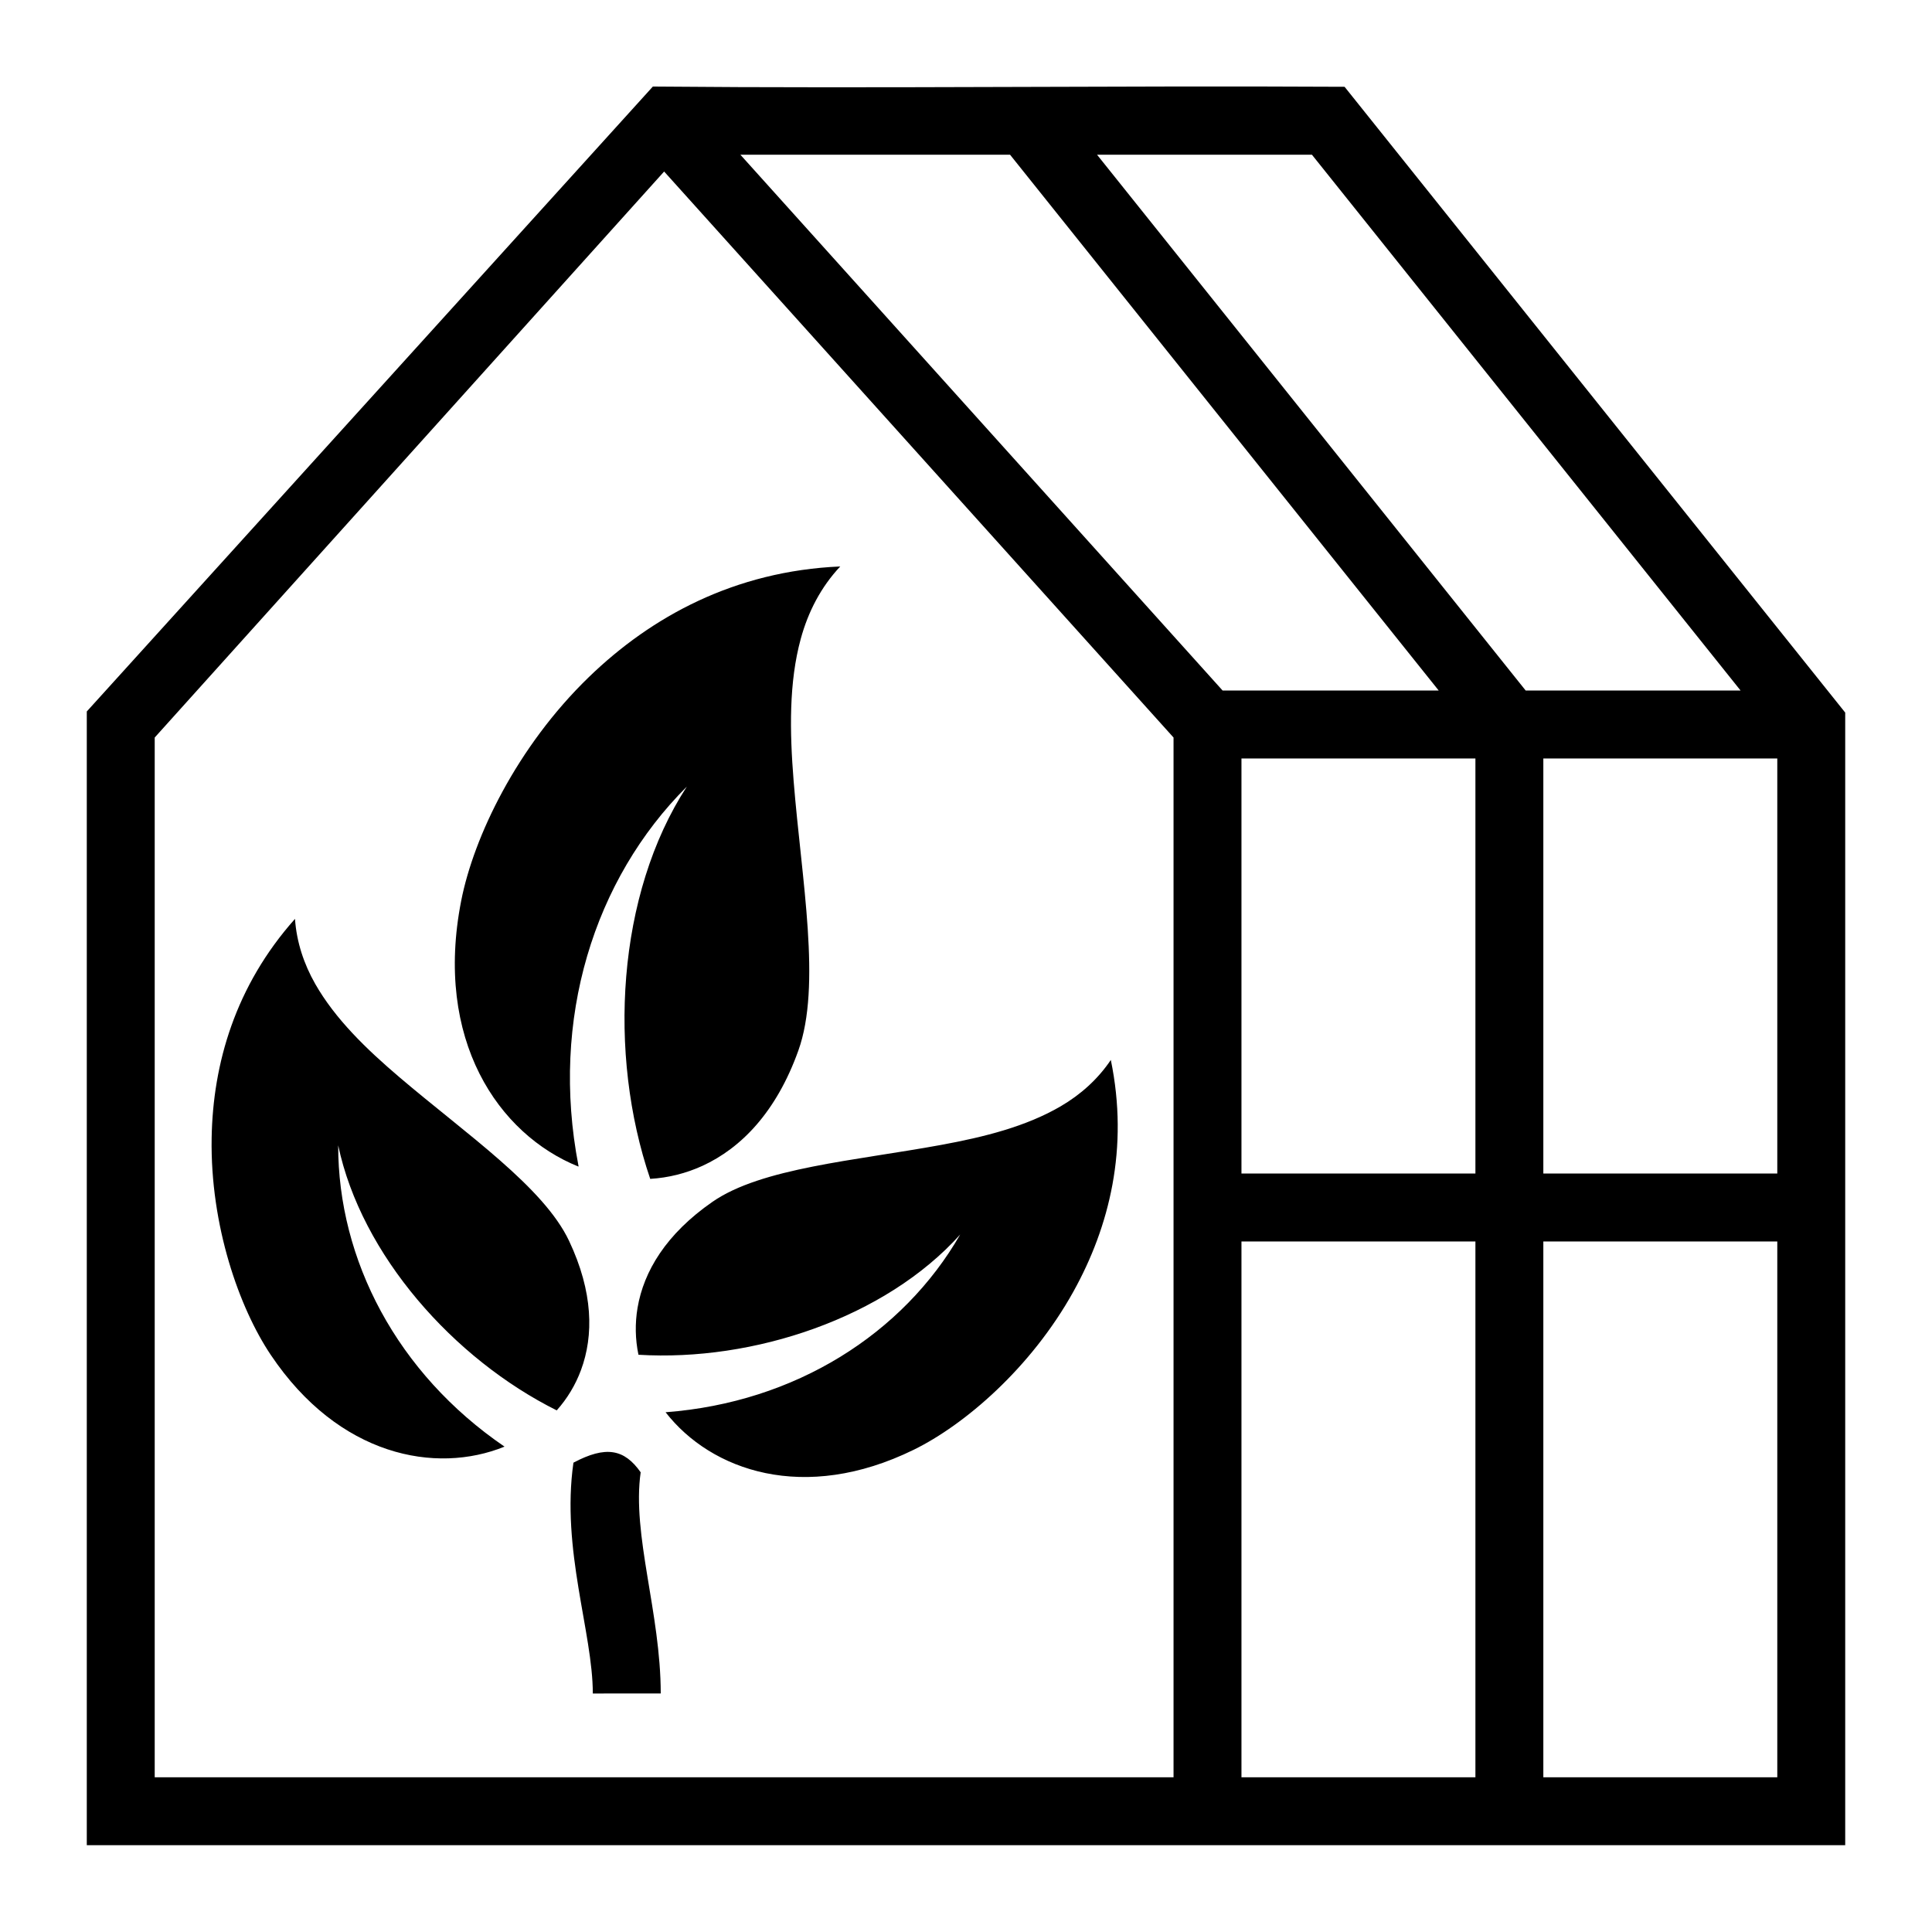
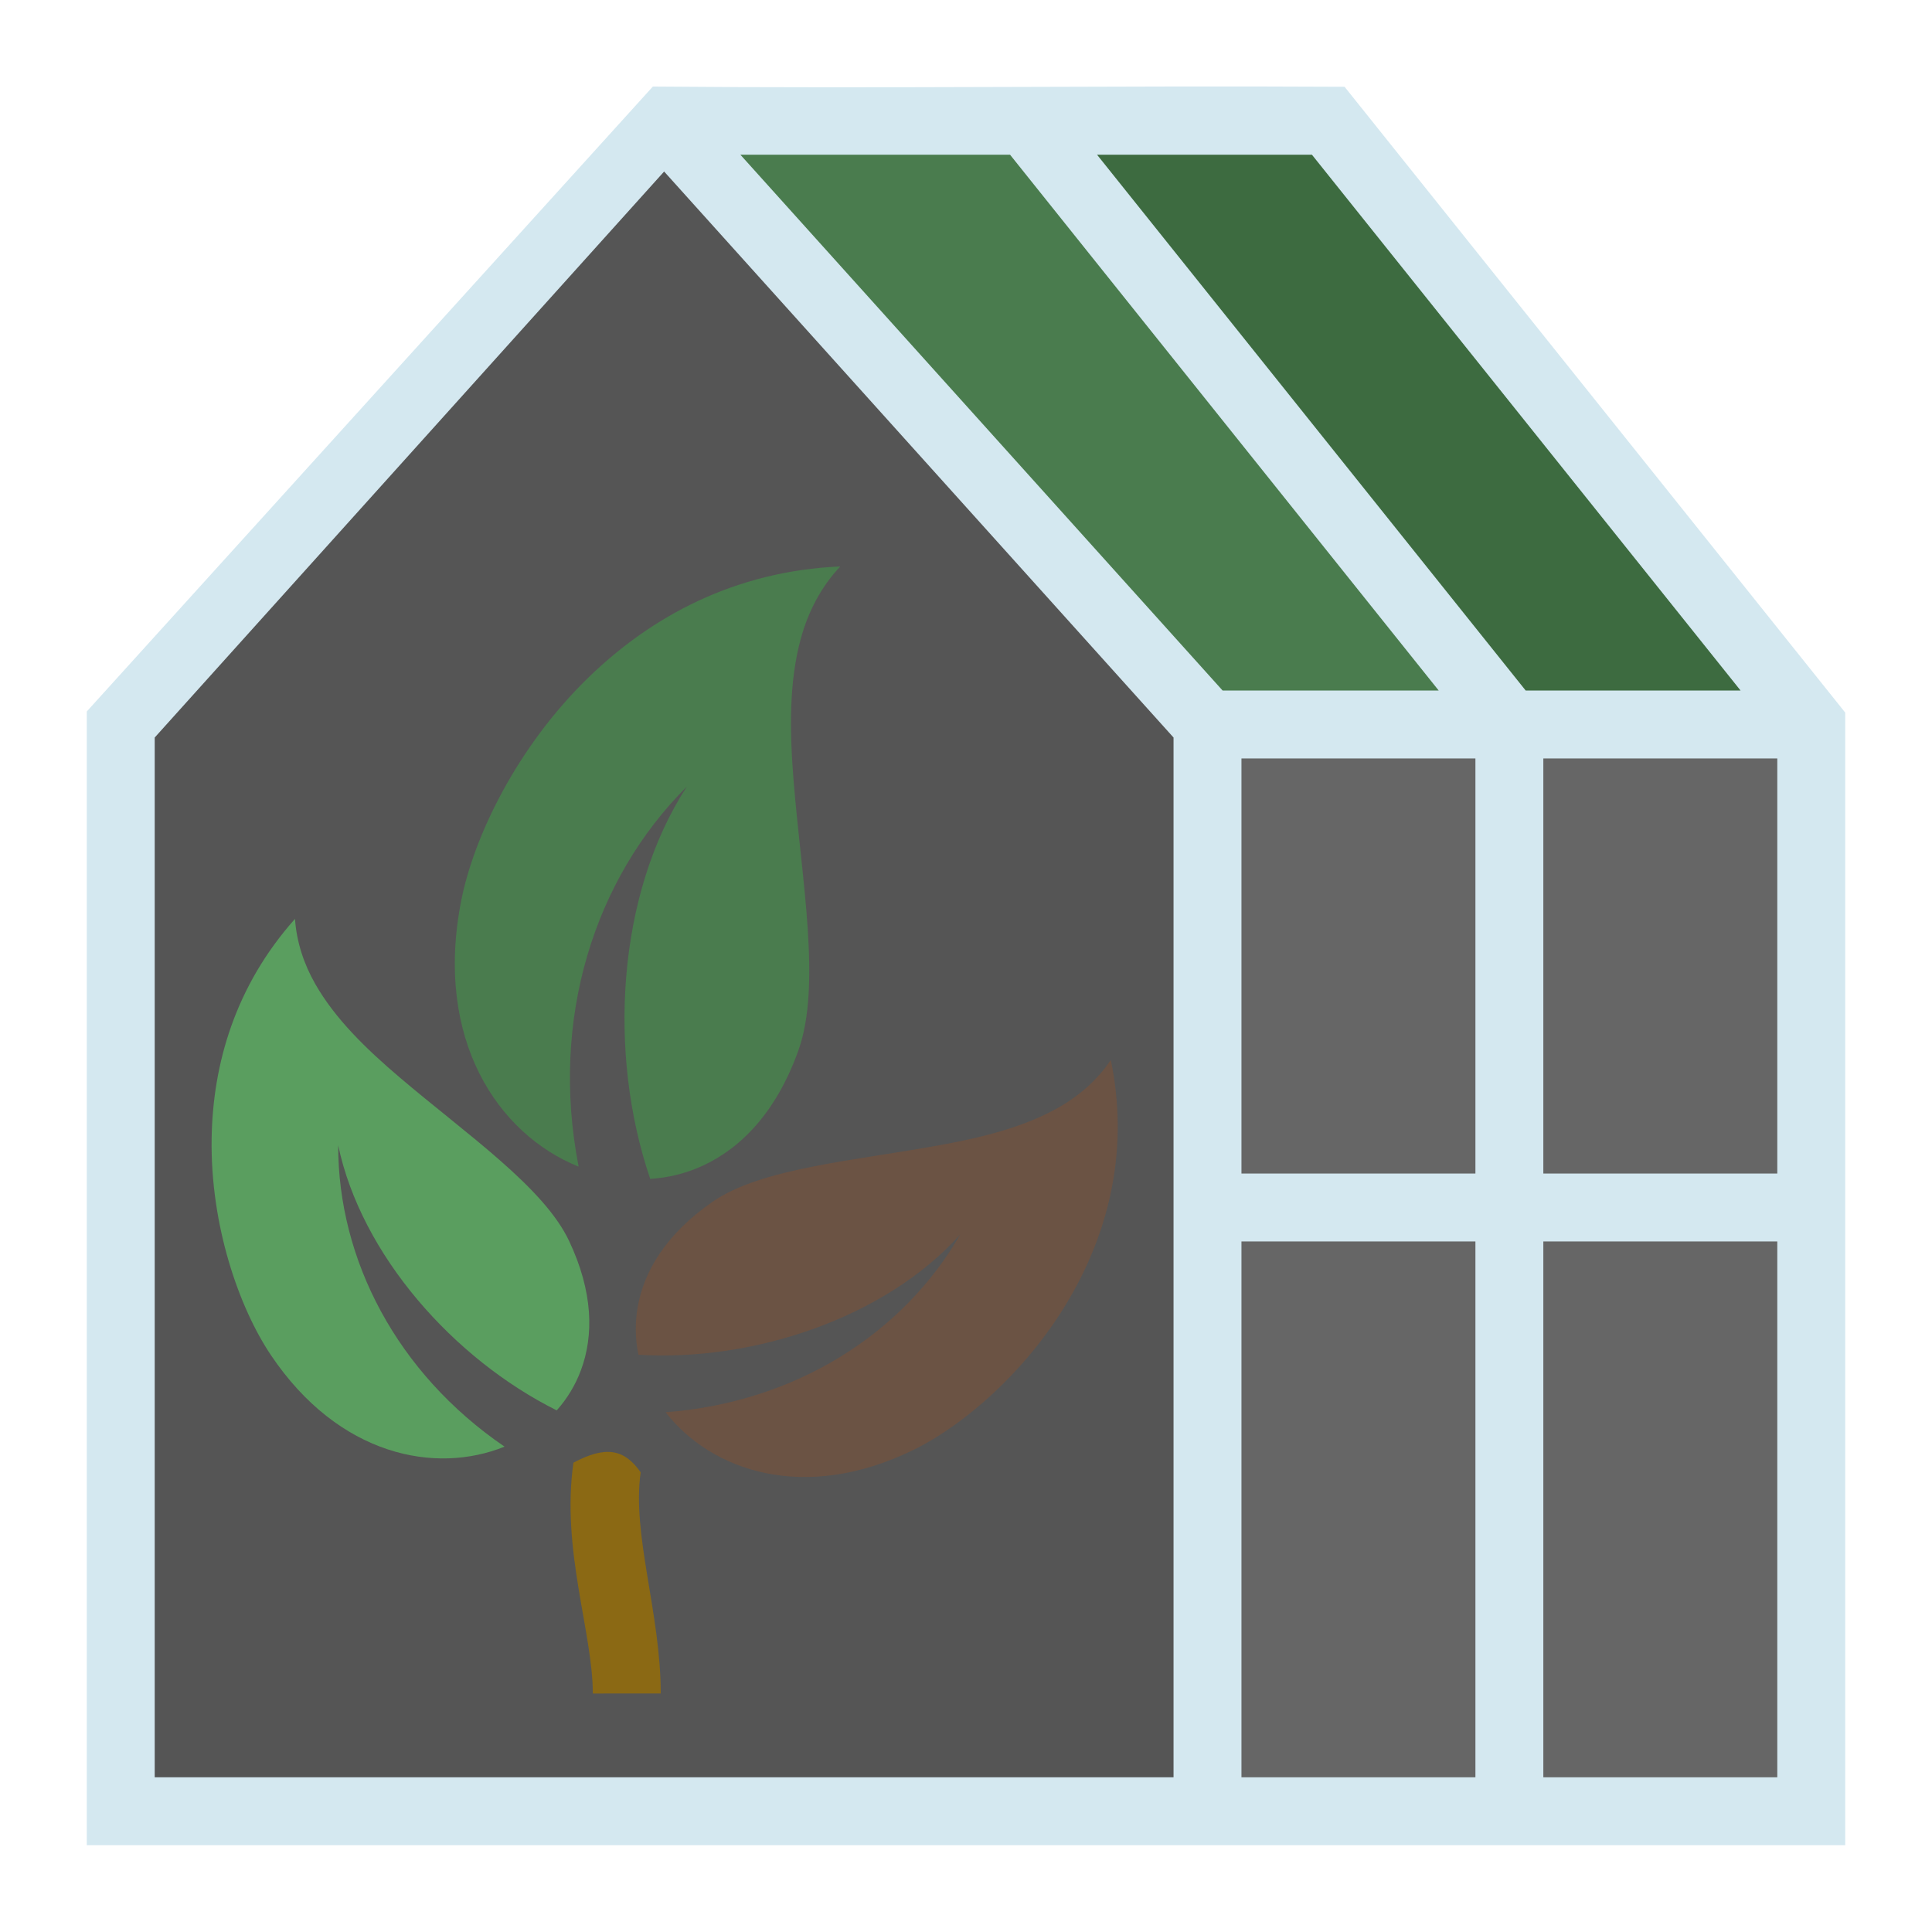
<svg xmlns="http://www.w3.org/2000/svg" viewBox="0 0 512 512">
-   <path fill="#000" d="M173.015 22.936 23 188.546V489h466V188.844L356.326 23c-61.101-.336-122.211.492-183.31-.064zM196.207 41h71.467l113.601 142h-57.267zm94.52 0h56.947l113.601 142h-56.95zM176 45.455l135 149.998V471H41V195.453zm46.676 104.662c-28.028 1.213-50.09 13.314-66.613 29.309-19.1 18.49-30.514 42.355-33.84 59.283-7.239 36.843 9.808 61.862 31.07 70.447.02-.202.049-.176.002-.24-7.507-38.847 4.114-75.91 28.72-100.455-18.585 28.567-20.994 70.834-9.7 103.953a38.802 38.802 0 0 0 13.834-3.451c10.316-4.728 19.615-14.342 25.414-30.531 6.178-17.248.883-45.042-1.242-71.45-1.062-13.203-1.264-26.148 1.892-37.703 1.944-7.113 5.327-13.7 10.463-19.162zM329 201h62v110h-62zm80 0h62v110h-62zM78.174 243.512c-15.848 17.804-21.765 38.434-22.088 58.12-.38 23.193 7.323 44.995 15.678 57.44 18.033 26.86 43.723 31.7 61.941 24.3-28.494-19.45-44.12-49.495-44.082-79.847 6.147 29.067 30.586 56.61 57.916 70.24a33.509 33.509 0 0 0 6.424-10.67c3.408-9.175 3.24-20.71-3.149-34.238-6.745-14.28-27.202-28.267-44.939-43.365-8.869-7.55-17.058-15.495-22.326-24.726-3.013-5.281-4.947-11.098-5.375-17.254zm216.205 37.386c-3.45 5.122-8.026 9.207-13.28 12.276-9.176 5.36-20.237 8.138-31.69 10.24-22.91 4.206-47.61 6.085-60.589 15.076-12.295 8.52-18.226 18.434-19.861 28.084a33.488 33.488 0 0 0 .238 12.45c30.484 1.864 65.412-9.769 85.268-31.868-15.136 26.304-43.686 44.509-78.08 47.104 12.078 15.52 36.73 24.18 65.771 9.937 13.456-6.598 31.037-21.629 42.301-41.902 9.562-17.212 14.747-38.051 9.922-61.397zM329 329h62v142h-62zm80 0h62v142h-62zm-257.033 58.621c-3.298 23.051 5.13 45.02 5.135 61.172l18-.006c-.006-21.306-7.68-42.102-5.317-58.615-4.348-6.181-9.231-7.098-17.818-2.55z" />
+   <path fill="#d4e8f0" d="M 173.015,22.936 L 23.0,188.546 L 23.0,489.0 L 489.0,489.0 L 489.0,188.844 L 356.326,23.0 C 295.225,22.664 234.115,23.492 173.016,22.936 L 173.015,22.936" />
+   <path fill="#4a7c4e" d="M 196.207,41.0 L 267.674,41.0 L 381.275,183.0 L 324.008,183.0 L 196.207,41.0" />
+   <path fill="#3d6b40" d="M 290.727,41.0 L 347.674,41.0 L 461.275,183.0 L 404.325,183.0 L 290.727,41.0" />
+   <path fill="#555" d="M 176.0,45.455 L 311.0,195.453 L 311.0,471.0 L 41.0,471.0 L 41.0,195.453 L 176.0,45.455" />
+   <path fill="#4a7c4e" d="M 222.676,150.117 C 194.648,151.33 172.586,163.431 156.063,179.426 C 136.963,197.916 125.549,221.781 122.223,238.709 C 114.984,275.552 132.031,300.571 153.293,309.156 C 153.313,308.954 153.342,308.98 153.295,308.916 C 145.788,270.069 157.409,233.006 182.015,208.461 C 163.43,237.028 161.021,279.295 172.315,312.414 A 38.802,38.802 0.0 0,0 186.149,308.963 C 196.465,304.235 205.764,294.621 211.563,278.432 C 217.741,261.184 212.446,233.39 210.321,206.982 C 209.259,193.779 209.057,180.834 212.213,169.279 C 214.157,162.166 217.54,155.579 222.676,150.117 L 222.676,150.117" />
+   <path fill="#666" d="M 329.0,201.0 L 391.0,201.0 L 391.0,311.0 L 329.0,311.0 L 329.0,201.0" />
+   <path fill="#666" d="M 409.0,201.0 L 471.0,201.0 L 471.0,311.0 L 409.0,311.0 L 409.0,201.0" />
+   <path fill="#5a9e5f" d="M 78.174,243.512 C 62.326,261.316 56.409,281.946 56.086,301.632 C 55.706,324.825 63.409,346.627 71.764,359.072 C 89.797,385.932 115.487,390.772 133.705,383.372 C 105.211,363.922 89.585,333.877 89.623,303.525 C 95.77,332.592 120.209,360.135 147.539,373.765 A 33.509,33.509 0.0 0,0 153.963,363.095 C 157.371,353.92 157.203,342.385 150.814,328.857 C 144.069,314.577 123.612,300.59 105.875,285.492 C 97.006,277.942 88.817,269.997 83.549,260.766 C 80.536,255.485 78.602,249.668 78.174,243.512 L 78.174,243.512" />
+   <path fill="#6b5344" d="M 294.379,280.898 C 290.929,286.02 286.353,290.105 281.099,293.174 C 271.923,298.534 260.862,301.312 249.409,303.414 C 226.499,307.62 201.799,309.499 188.82,318.49 C 176.525,327.01 170.594,336.924 168.959,346.574 A 33.488,33.488 0.0 0,0 169.197,359.024 C 199.681,360.888 234.609,349.255 254.465,327.156 C 239.329,353.46 210.779,371.665 176.385,374.26 C 188.463,389.78 213.115,398.44 242.156,384.197 C 255.612,377.599 273.193,362.568 284.457,342.295 C 294.019,325.083 299.204,304.244 294.379,280.898 L 294.379,280.898" />
+   <path fill="#666" d="M 329.0,329.0 L 391.0,329.0 L 391.0,471.0 L 329.0,471.0 L 329.0,329.0" />
+   <path fill="#666" d="M 409.0,329.0 L 471.0,329.0 L 471.0,471.0 L 409.0,471.0 L 409.0,329.0" />
+   <path fill="#8b6914" d="M 151.967,387.621 C 148.669,410.672 157.097,432.641 157.102,448.793 L 175.102,448.787 C 175.096,427.481 167.422,406.685 169.785,390.172 C 165.437,383.991 160.554,383.074 151.967,387.622 L 151.967,387.621" />
</svg>
